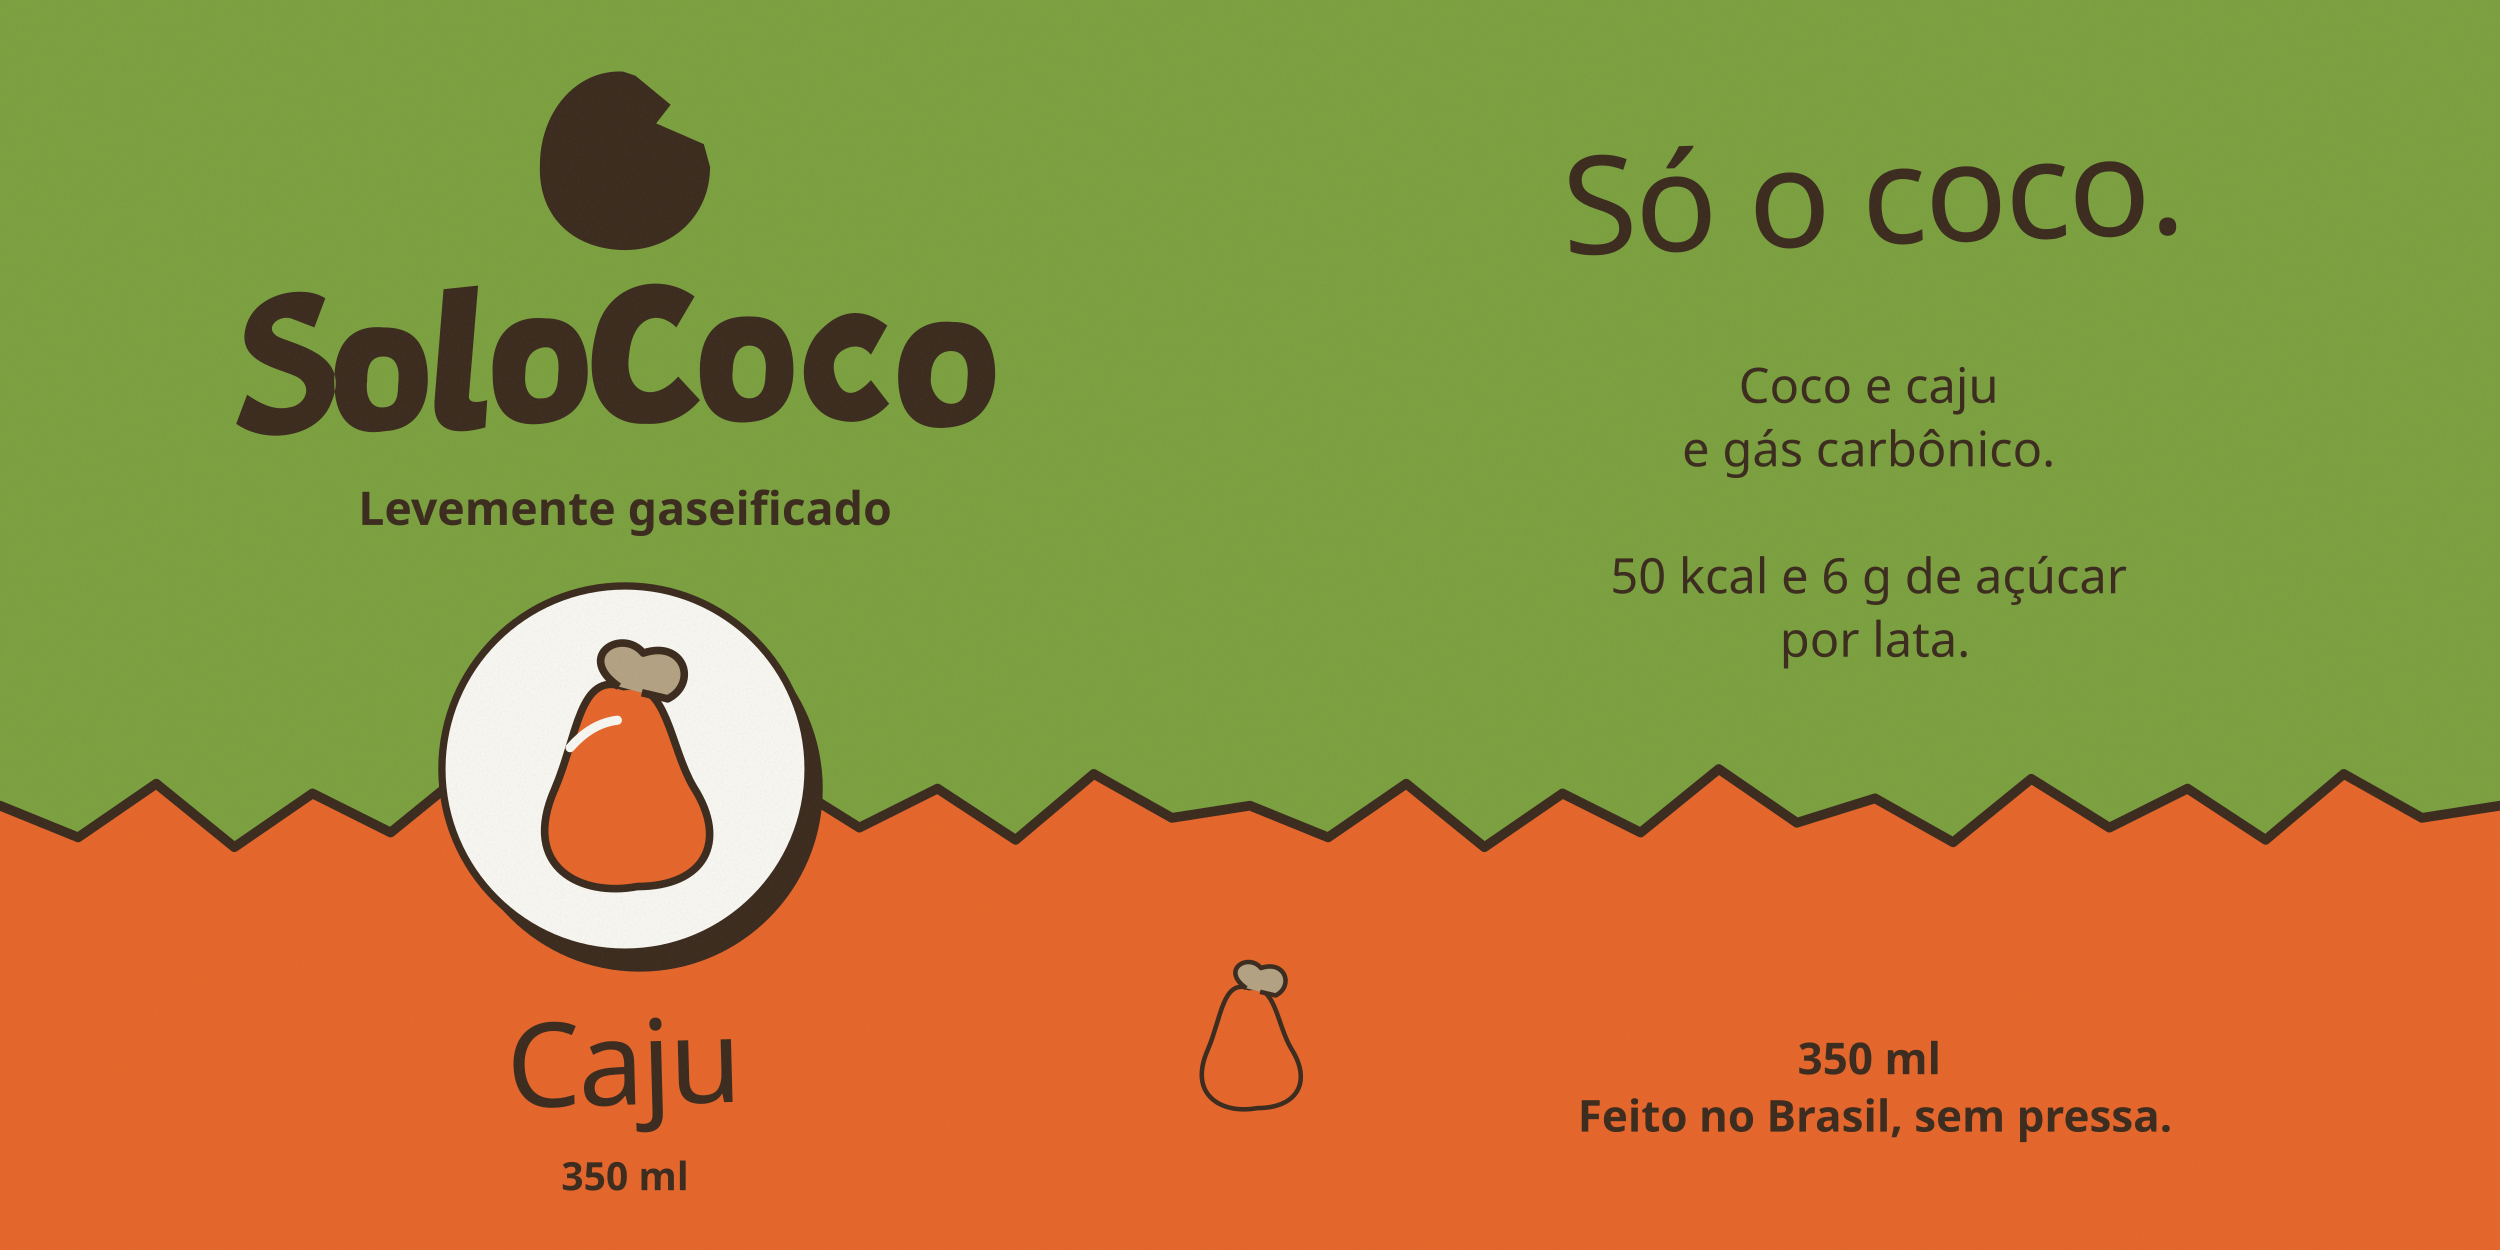
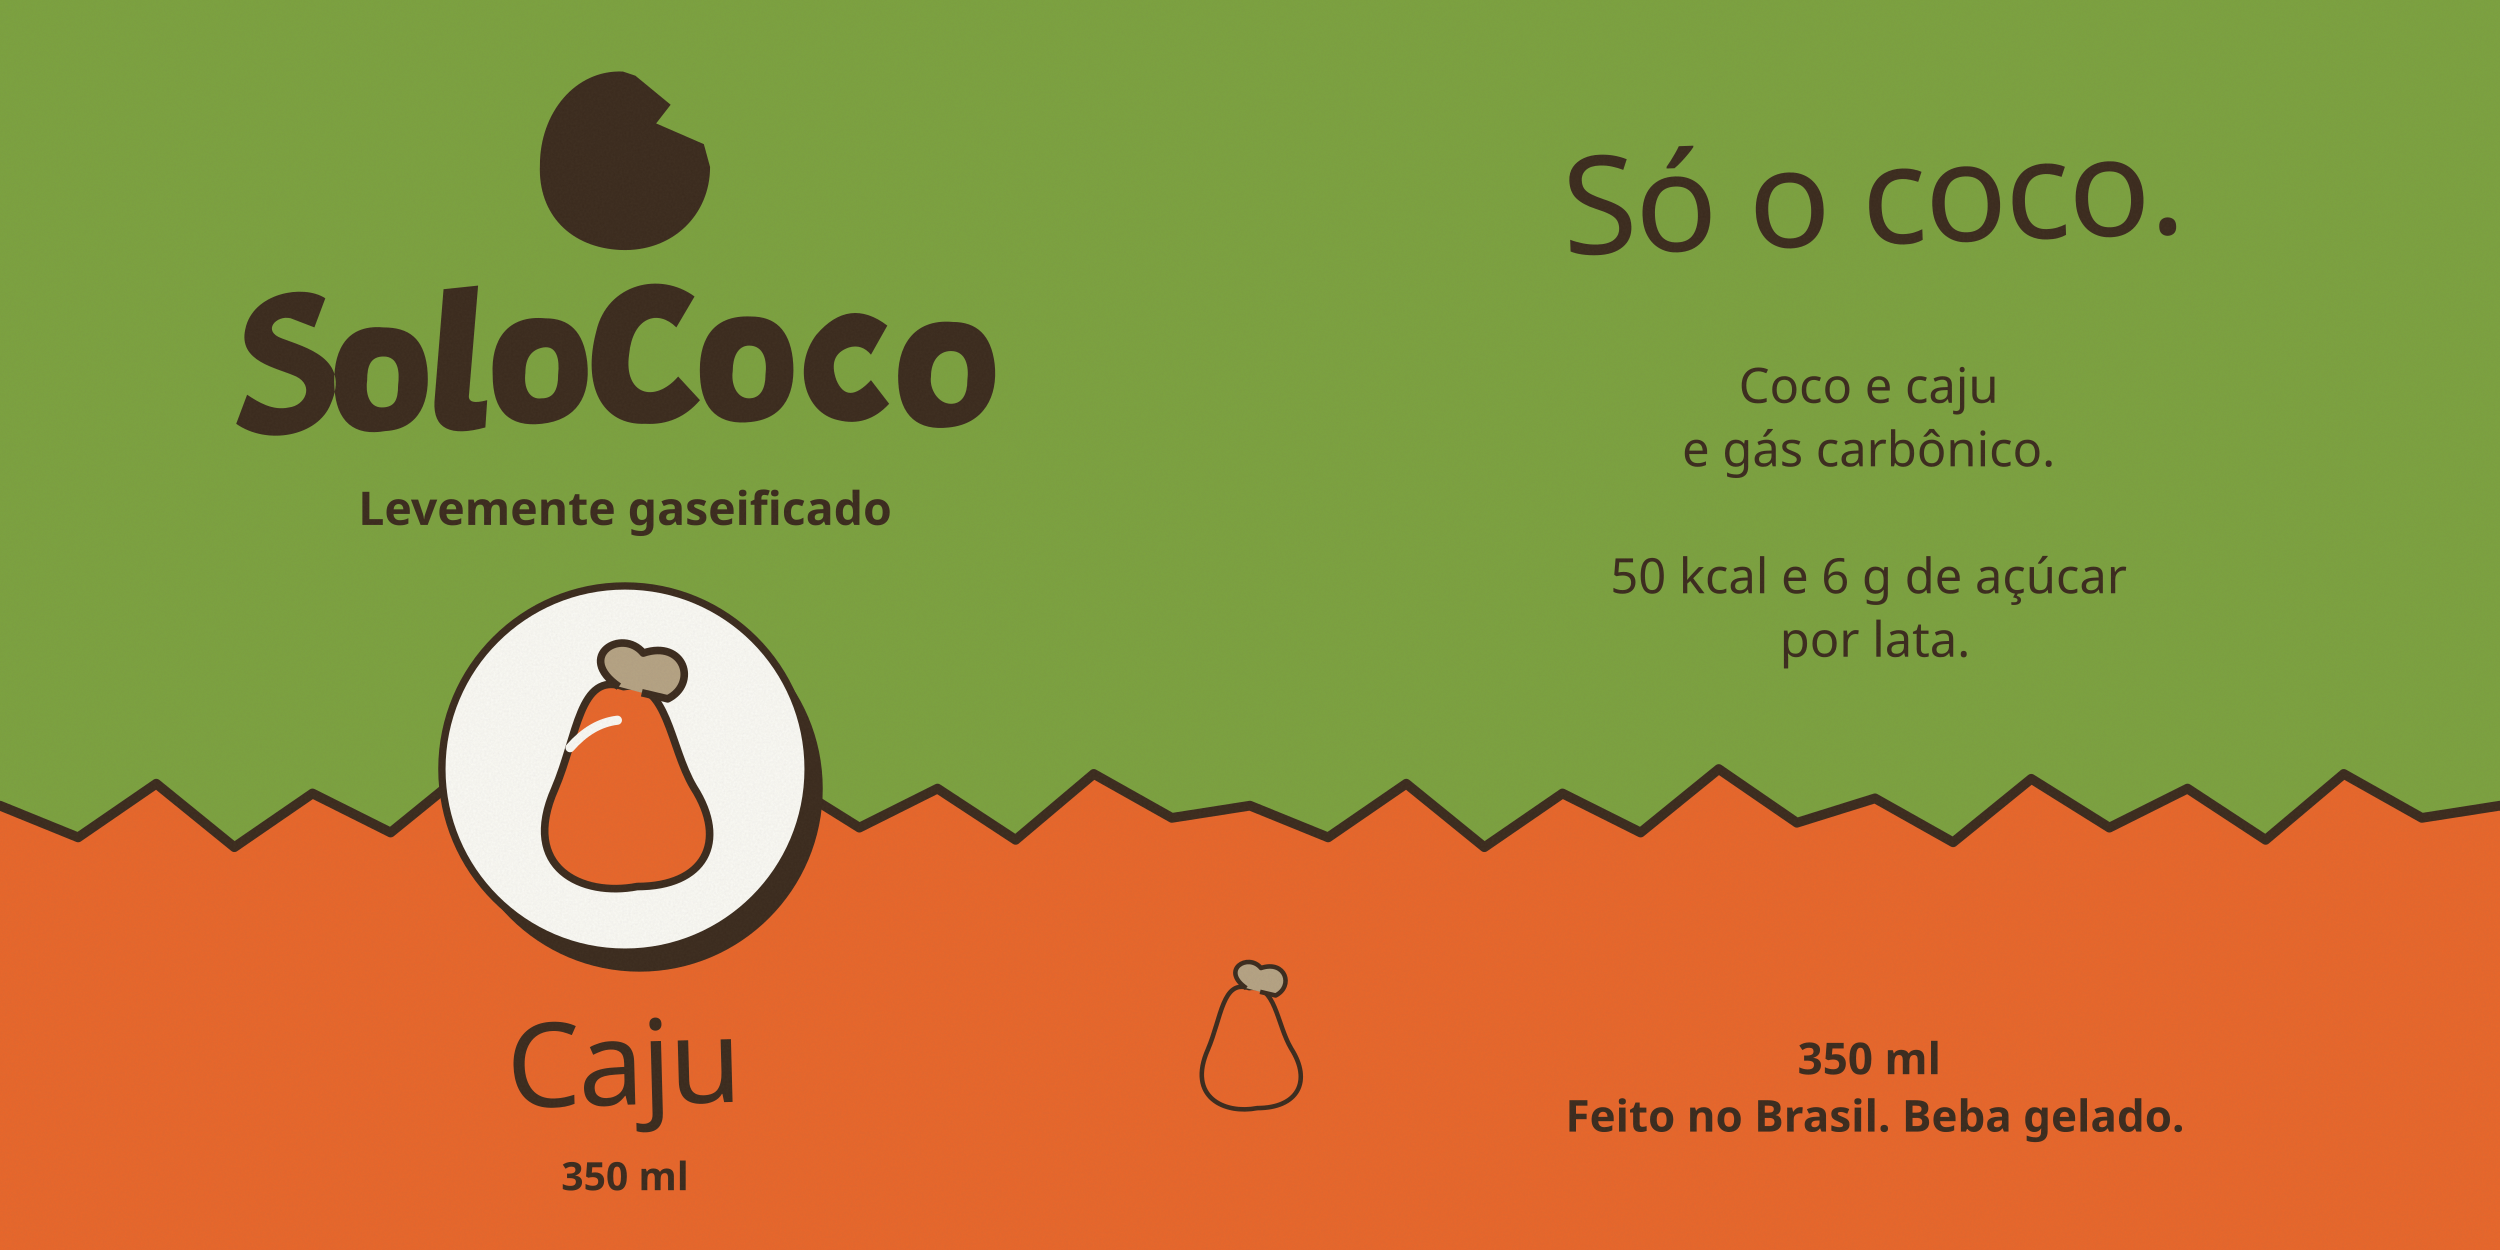
<svg xmlns="http://www.w3.org/2000/svg" width="2048" height="1024" viewBox="0 0 2048 1024">
  <defs>
    <style>
      @font-face { font-family: "Bowlby One"; src: url("../hero/fonts/BowlbyOne-Regular.ttf"); }
      @font-face { font-family: "Figtree"; src: url("../hero/fonts/Figtree-wght.ttf"); font-weight: 300 900; }
      .display { font-family: "Bowlby One"; }
      .body { font-family: "Figtree"; }
    </style>
    <filter id="grain" x="0" y="0" width="100%" height="100%" filterUnits="userSpaceOnUse">
      <feTurbulence type="fractalNoise" baseFrequency=".55" numOctaves="3" stitchTiles="stitch" result="noise" />
      <feColorMatrix in="noise" type="matrix" values="0 0 0 0 .227 0 0 0 0 .165 0 0 0 0 .114 0 0 0 .09 0" result="ink" />
      <feComposite in="ink" in2="SourceGraphic" operator="in" />
    </filter>
    <clipPath id="symbol-cut">
      <polygon points="0,100 0,0 54,0 100,34 100,100" />
    </clipPath>
  </defs>
  <rect width="2048" height="1024" fill="#7BA23F" />
  <path fill="#E8662A" d="M0,1024 L0,660 L64,686 L128,642 L192,694 L256,650 L320,682 L384,630 L448,674 L512,654 L576,690 L640,638 L704,678 L768,646 L832,688 L896,634 L960,670 L1024,660 L1088,686 L1152,642 L1216,694 L1280,650 L1344,682 L1408,630 L1472,674 L1536,654 L1600,690 L1664,638 L1728,678 L1792,646 L1856,688 L1920,634 L1984,670 L2048,660 L2048,1024 Z" />
  <path fill="none" stroke="#3A2A1D" stroke-width="8" stroke-linejoin="round" d="M-64,670 L0,660 L64,686 L128,642 L192,694 L256,650 L320,682 L384,630 L448,674 L512,654 L576,690 L640,638 L704,678 L768,646 L832,688 L896,634 L960,670 L1024,660 L1088,686 L1152,642 L1216,694 L1280,650 L1344,682 L1408,630 L1472,674 L1536,654 L1600,690 L1664,638 L1728,678 L1792,646 L1856,688 L1920,634 L1984,670 L2048,660 L2112,686" />
  <path transform="translate(427 45) scale(1.7)" fill="#3A2A1D" d="M49 8C26 7 9 28 9 53C8 77 24 93 48 94C73 95 91 77 91 54L88 43L65 33L72 24L55 10Z" />
  <path transform="translate(192 225) scale(1.49)" fill="#3A2A1D" fill-rule="evenodd" d="M50 13C38 5 10 10 6 30C2 48 23 51 34 56C44 61 39 72 30 73C21 75 13 70 7 66L1 82C18 94 46 89 53 71C64 46 39 40 26 35C15 31 23 22 31 24L44 29Z M82 29C60 27 54 44 55 62C56 81 66 89 83 86C102 85 108 69 106 51C104 35 96 29 82 29Z M82 45C90 45 91 53 90 61C90 69 88 73 81 73C74 73 72 65 73 58C73 50 75 45 82 45Z M115 8L134 6L129 66Q128 72 139 69L138 84Q109 92 110 70Z M171 24C150 22 141 36 142 55C142 75 151 84 169 82C188 80 196 67 194 48C192 31 184 24 171 24Z M170 40C177 39 179 46 178 55C178 64 175 68 169 68C162 69 159 62 160 54C160 45 164 41 170 40Z M253 12C234 -2 205 5 199 31C191 61 202 83 226 82Q244 83 256 69L244 56C231 71 214 66 217 44C219 23 233 19 243 29Z M284 23C262 22 255 37 256 56C257 75 267 83 284 81C303 79 309 64 307 46C305 30 297 23 284 23Z M283 39C291 39 293 47 292 55C292 63 289 68 283 68C276 68 273 60 274 53C274 45 277 39 283 39Z M359 28Q338 12 320 33C307 50 313 76 332 80Q348 84 360 71L350 58Q337 72 331 58Q326 44 338 40Q345 38 350 44Z M395 26C373 24 364 40 365 59C366 78 376 86 393 84C412 82 420 67 418 49C416 33 408 26 395 26Z M394 42C402 42 404 50 403 58C403 66 400 71 394 71C387 71 382 63 383 56C383 48 387 42 394 42Z" />
  <text class="body" x="512" y="430" fill="#3A2A1D" font-size="38" font-weight="600" text-anchor="middle">Levemente gaseificado</text>
  <circle cx="524" cy="646" r="150" fill="#3A2A1D" />
  <circle cx="512" cy="630" r="150" fill="#FAFAF5" stroke="#3A2A1D" stroke-width="6" />
  <g transform="translate(387 505) scale(1.25)" stroke="#3A2A1D" stroke-width="5" stroke-linejoin="round">
    <path d="M99 46C70 36 69 78 54 113C31 165 72 184 108 177C152 177 168 148 145 112C129 85 128 41 99 46Z" fill="#E8662A" />
    <path d="M96 46C67 26 98 7 112 24C139 15 148 44 128 54L111 50" fill="#B5A384" />
    <path d="M64 86 Q78 70 95 68" stroke="#FAFAF5" stroke-width="6" fill="none" stroke-linecap="round" />
  </g>
  <text class="display" x="512" y="905" fill="#3A2A1D" font-size="96" text-anchor="middle" letter-spacing="-2" transform="rotate(-1.5 512 905)">Caju</text>
  <text class="body" x="512" y="975" fill="#3A2A1D" font-size="32" font-weight="700" text-anchor="middle">350 ml</text>
  <g transform="translate(949 775) scale(.75)" stroke="#3A2A1D" stroke-width="5" stroke-linejoin="round">
    <path d="M99 46C70 36 69 78 54 113C31 165 72 184 108 177C152 177 168 148 145 112C129 85 128 41 99 46Z" fill="#E8662A" />
    <path d="M96 46C67 26 98 7 112 24C139 15 148 44 128 54L111 50" fill="#B5A384" />
  </g>
  <text class="display" x="1536" y="200" fill="#3A2A1D" font-size="112" text-anchor="middle" letter-spacing="-2" transform="rotate(-2 1536 200)">Só o coco.</text>
  <text class="body" x="1536" y="330" fill="#3A2A1D" font-size="40" font-weight="500" text-anchor="middle">
    <tspan x="1536">Coco e caju</tspan>
    <tspan x="1536" dy="52">e gás carbônico.</tspan>
    <tspan x="1536" dy="104">50 kcal e 6 g de açúcar</tspan>
    <tspan x="1536" dy="52">por lata.</tspan>
  </text>
  <text class="body" x="1536" y="880" fill="#3A2A1D" font-size="36" font-weight="600" text-anchor="middle">
    <tspan x="1536">350 ml</tspan>
-     <tspan x="1536" dy="47">Feito no Brasil, sem pressa.</tspan>
+     <tspan x="1536" dy="47">Feito no Brasil. Beba gelado.</tspan>
  </text>
  <rect width="2048" height="1024" fill="#000" filter="url(#grain)" />
</svg>
